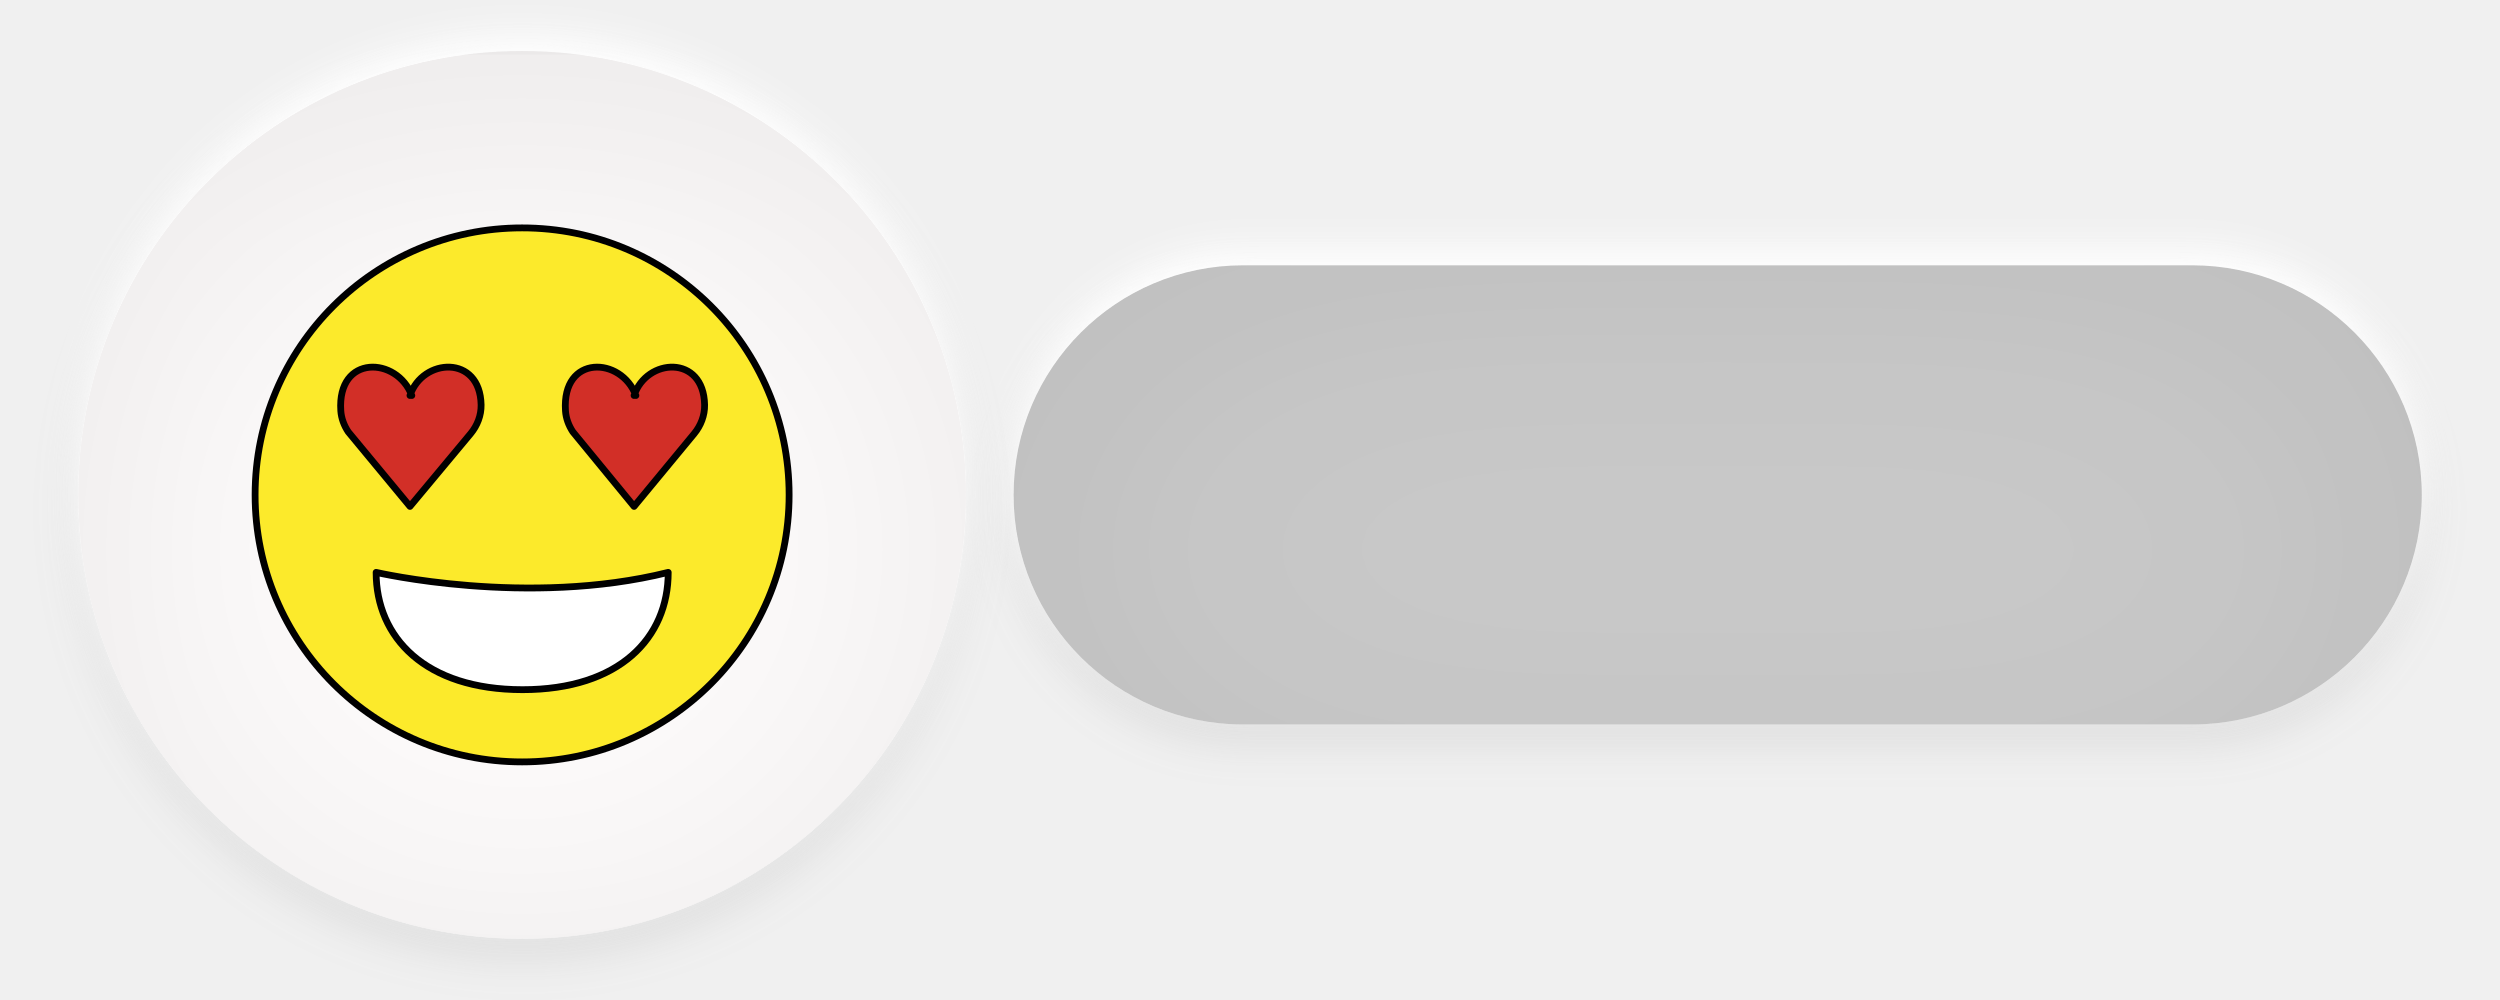
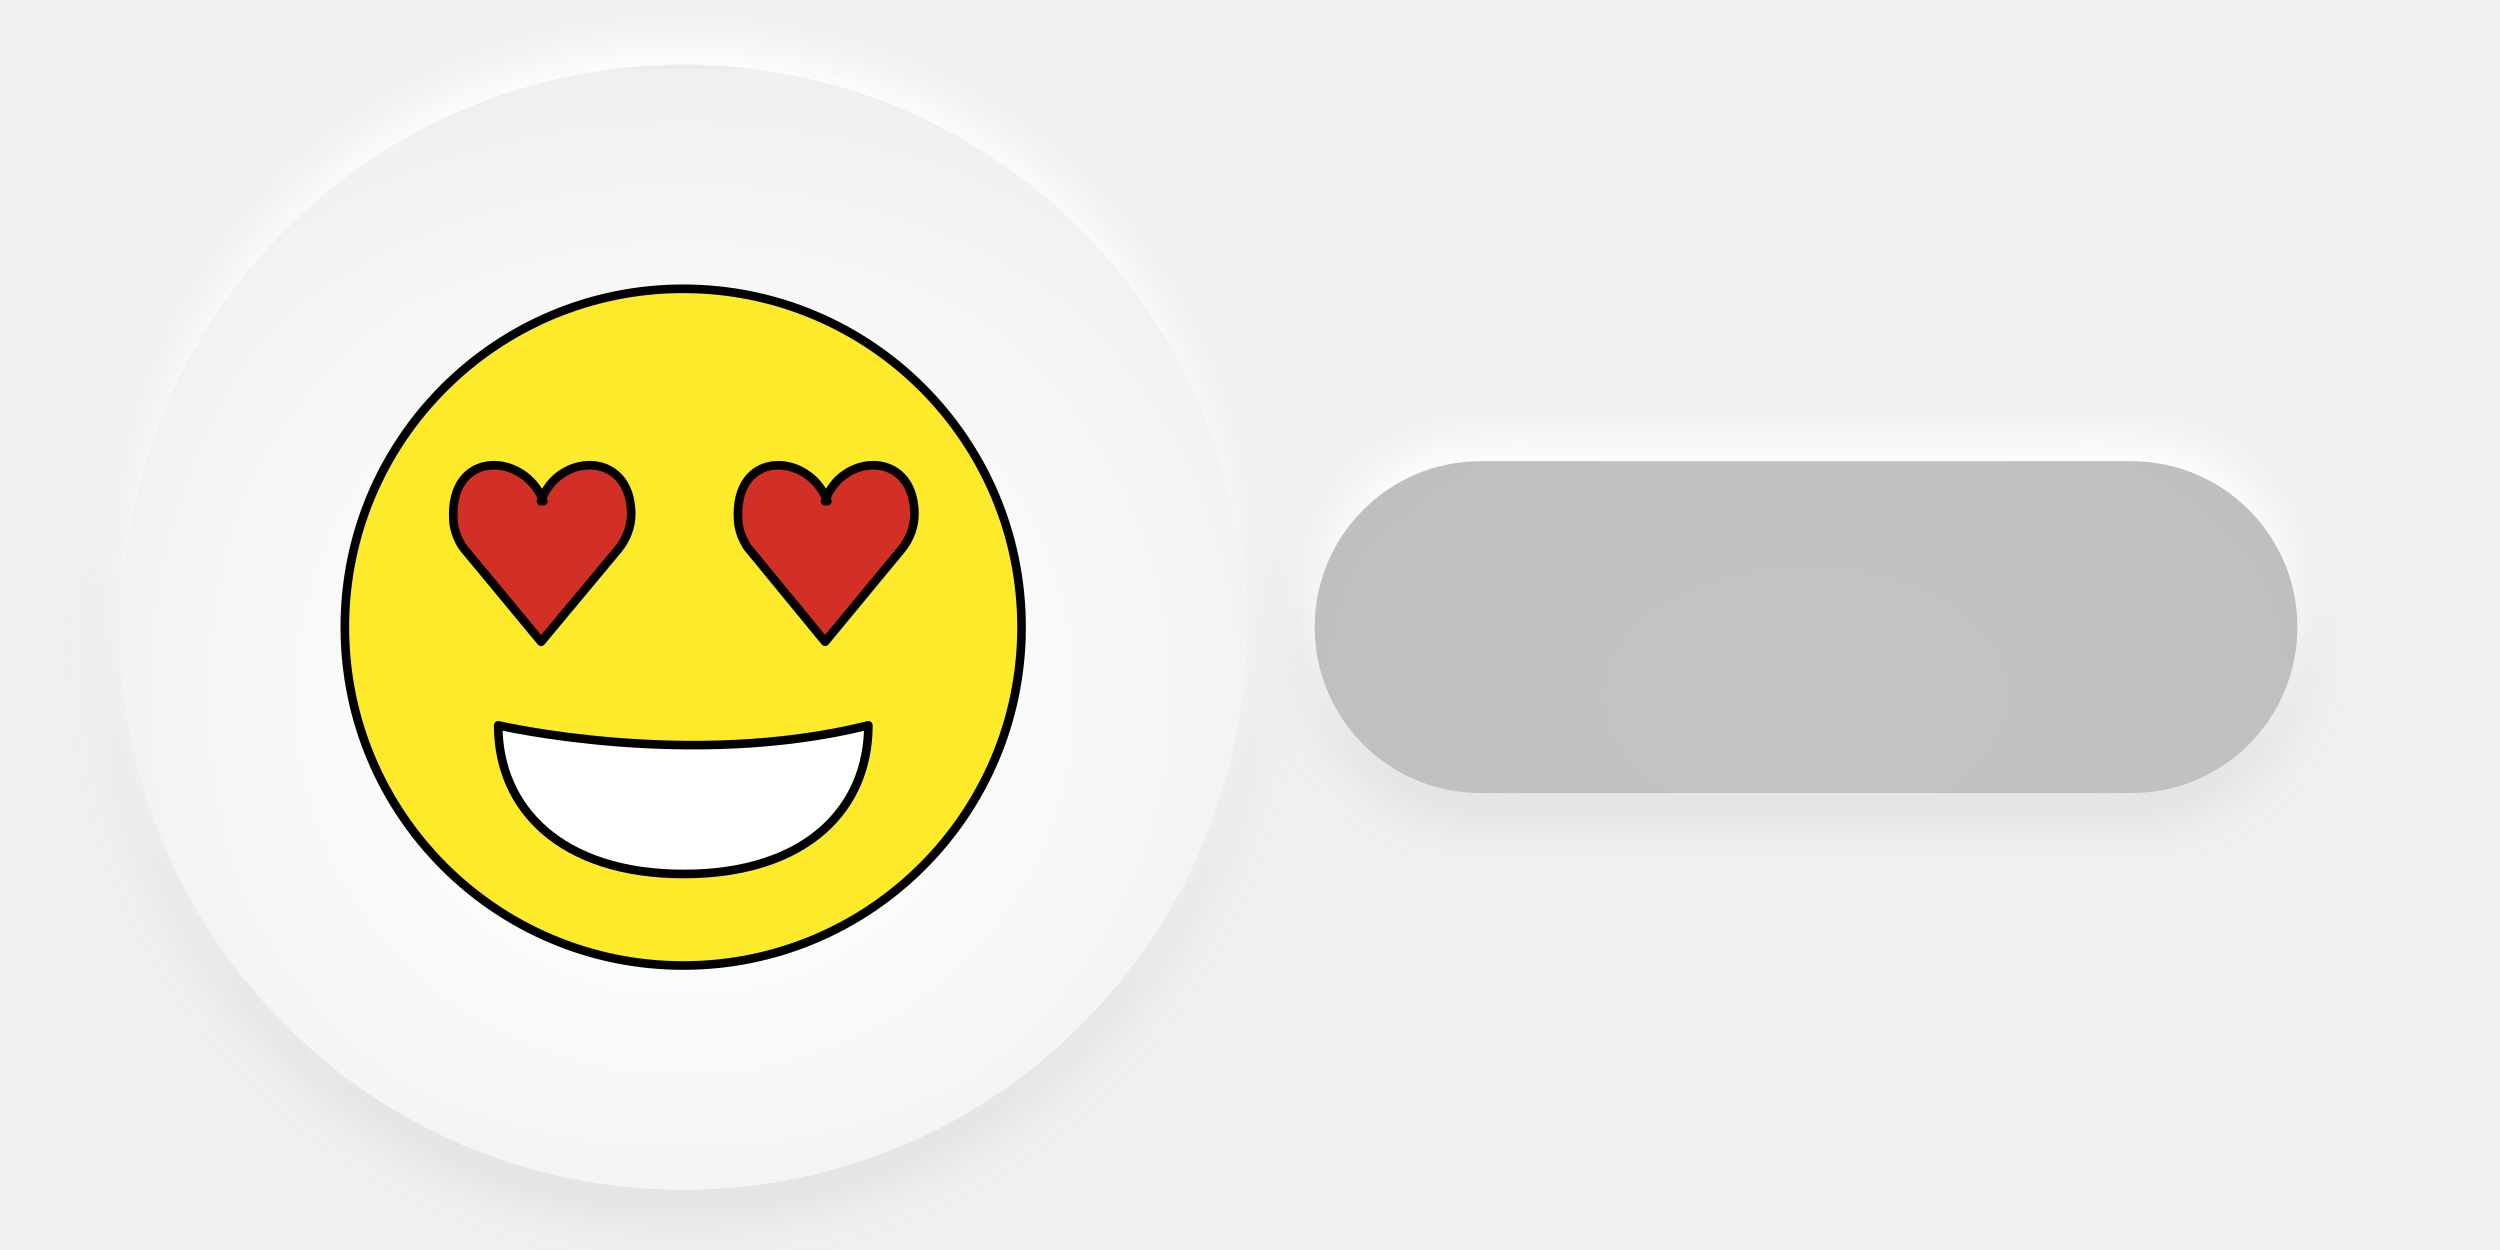
- <svg xmlns="http://www.w3.org/2000/svg" xmlns:xlink="http://www.w3.org/1999/xlink" id="emoji" width="200px" height="80px" viewBox="0 0 715 294" version="1.1">
+ <svg xmlns="http://www.w3.org/2000/svg" xmlns:xlink="http://www.w3.org/1999/xlink" id="emoji" width="160" height="80" viewBox="0 0 550 290" version="1.1">
  <defs>
-     <rect id="path-vtzmd_ykt7-1" x="288" y="78" width="414" height="135" rx="67.5" />
+     <rect id="my-rect" x="290" y="107" width="228" height="77" rx="38.5" />
    <filter x="-5.3%" y="-17.8%" width="110.6%" height="137.8%" filterUnits="objectBoundingBox" id="filter-vtzmd_ykt7-2">
      <feOffset dx="0" dy="5" in="SourceAlpha" result="shadowOffsetOuter1" />
      <feGaussianBlur stdDeviation="6.5" in="shadowOffsetOuter1" result="shadowBlurOuter1" />
      <feComposite in="shadowBlurOuter1" in2="SourceAlpha" operator="out" result="shadowBlurOuter1" />
      <feColorMatrix values="0 0 0 0 0.86   0 0 0 0 0.86   0 0 0 0 0.86  0 0 0 1 0" type="matrix" in="shadowBlurOuter1" result="shadowMatrixOuter1" />
      <feOffset dx="0" dy="-5" in="SourceAlpha" result="shadowOffsetOuter2" />
      <feGaussianBlur stdDeviation="5" in="shadowOffsetOuter2" result="shadowBlurOuter2" />
      <feComposite in="shadowBlurOuter2" in2="SourceAlpha" operator="out" result="shadowBlurOuter2" />
      <feColorMatrix values="0 0 0 0 1   0 0 0 0 1   0 0 0 0 1  0 0 0 1 0" type="matrix" in="shadowBlurOuter2" result="shadowMatrixOuter2" />
      <feMerge>
        <feMergeNode in="shadowMatrixOuter1" />
        <feMergeNode in="shadowMatrixOuter2" />
      </feMerge>
    </filter>
    <filter x="-19.2%" y="-60.4%" width="138.4%" height="223.0%" filterUnits="objectBoundingBox" id="filter-vtzmd_ykt7-3">
      <feGaussianBlur stdDeviation="58.5" in="SourceAlpha" result="shadowBlurInner1" />
      <feOffset dx="0" dy="16" in="shadowBlurInner1" result="shadowOffsetInner1" />
      <feComposite in="shadowOffsetInner1" in2="SourceAlpha" operator="arithmetic" k2="-1" k3="1" result="shadowInnerInner1" />
      <feColorMatrix values="0 0 0 0 0   0 0 0 0 0   0 0 0 0 0  0 0 0 0.078 0" type="matrix" in="shadowInnerInner1" />
    </filter>
    <circle id="path-vtzmd_ykt7-4" cx="143.5" cy="145.5" r="130.5" />
    <filter x="-8.4%" y="-9.2%" width="116.9%" height="119.5%" filterUnits="objectBoundingBox" id="filter-vtzmd_ykt7-5">
      <feOffset dx="0" dy="5" in="SourceAlpha" result="shadowOffsetOuter1" />
      <feGaussianBlur stdDeviation="6.5" in="shadowOffsetOuter1" result="shadowBlurOuter1" />
      <feColorMatrix values="0 0 0 0 0.86   0 0 0 0 0.86   0 0 0 0 0.86  0 0 0 1 0" type="matrix" in="shadowBlurOuter1" result="shadowMatrixOuter1" />
      <feOffset dx="0" dy="-5" in="SourceAlpha" result="shadowOffsetOuter2" />
      <feGaussianBlur stdDeviation="5" in="shadowOffsetOuter2" result="shadowBlurOuter2" />
      <feColorMatrix values="0 0 0 0 1   0 0 0 0 1   0 0 0 0 1  0 0 0 1 0" type="matrix" in="shadowBlurOuter2" result="shadowMatrixOuter2" />
      <feMerge>
        <feMergeNode in="shadowMatrixOuter1" />
        <feMergeNode in="shadowMatrixOuter2" />
      </feMerge>
    </filter>
    <filter x="-30.5%" y="-31.2%" width="160.9%" height="163.6%" filterUnits="objectBoundingBox" id="filter-vtzmd_ykt7-6">
      <feGaussianBlur stdDeviation="58.5" in="SourceAlpha" result="shadowBlurInner1" />
      <feOffset dx="0" dy="16" in="shadowBlurInner1" result="shadowOffsetInner1" />
      <feComposite in="shadowOffsetInner1" in2="SourceAlpha" operator="arithmetic" k2="-1" k3="1" result="shadowInnerInner1" />
      <feColorMatrix values="0 0 0 0 0   0 0 0 0 0   0 0 0 0 0  0 0 0 0.078 0" type="matrix" in="shadowInnerInner1" />
    </filter>
  </defs>
  <g id="Page-1" stroke="none" stroke-width="1" fill="none" fill-rule="evenodd">
    <g id="Rectangle-Copy-2">
-       <use fill="black" fill-opacity="1" filter="url(#filter-vtzmd_ykt7-2)" xlink:href="#path-vtzmd_ykt7-1" />
-       <use fill-opacity="0.15" fill="#000000" fill-rule="evenodd" xlink:href="#path-vtzmd_ykt7-1" />
-       <use fill="black" fill-opacity="1" filter="url(#filter-vtzmd_ykt7-3)" xlink:href="#path-vtzmd_ykt7-1" />
+       <use fill="black" fill-opacity="1" filter="url(#filter-vtzmd_ykt7-2)" xlink:href="#my-rect" />
+       <use fill-opacity="0.15" fill="#000000" fill-rule="evenodd" xlink:href="#my-rect" />
+       <use fill="black" fill-opacity="1" filter="url(#filter-vtzmd_ykt7-3)" xlink:href="#my-rect" />
    </g>
    <g id="Oval-Copy-2">
      <use fill="black" fill-opacity="1" filter="url(#filter-vtzmd_ykt7-5)" xlink:href="#path-vtzmd_ykt7-4" />
-       <use fill="#FFFDFD" fill-rule="evenodd" xlink:href="#path-vtzmd_ykt7-4" />
+       <use fill="#FFFFFF" fill-rule="evenodd" xlink:href="#path-vtzmd_ykt7-4" />
      <use fill="black" fill-opacity="1" filter="url(#filter-vtzmd_ykt7-6)" xlink:href="#path-vtzmd_ykt7-4" />
    </g>
    <g>
      <g id="Group" transform="translate(65, 67)">
        <g id="color" fill-rule="nonzero">
          <circle id="Oval" fill="#FCEA2B" cx="78.5" cy="78.5" r="78.5" />
          <path d="M46.073,49.279 C41.755,37.831 24.09,37.099 25.196,53.777 C25.344,55.99 26.156,58.119 27.386,59.966 L45.536,81.886 L45.536,81.886 L63.356,60.5 C65.334,58.123 66.504,55.115 66.445,52.018 C66.15,37.163 49.206,38.246 45.532,49.275" id="Path" fill="#D22F27" />
          <path d="M111.952,49.279 C107.67,37.831 90.152,37.099 91.249,53.777 C91.395,55.99 92.2,58.119 93.42,59.966 L111.419,81.886 L111.419,81.886 L129.091,60.5 C131.053,58.123 132.213,55.115 132.154,52.018 C131.862,37.163 115.058,38.246 111.415,49.275" id="Path" fill="#D22F27" />
          <path d="M121.456,101.277 C121.456,120.491 107.195,135.764 78.609,135.764 C50.028,135.764 35.581,120.444 35.581,101.277 C35.581,101.277 80.037,111.622 121.456,101.277 Z" id="Path" fill="#FFFFFF" />
        </g>
        <g id="line" stroke="#000000" stroke-linecap="round" stroke-linejoin="round" stroke-width="2">
          <circle id="Oval" cx="78.5" cy="78.5" r="78.5" />
          <path d="M121.456,101.277 C121.456,120.491 107.195,135.764 78.609,135.764 C50.028,135.764 35.581,120.444 35.581,101.277 C35.581,101.277 80.037,111.622 121.456,101.277 Z" id="Path" />
          <path d="M46.073,49.279 C41.755,37.831 24.09,37.099 25.196,53.777 C25.344,55.99 26.156,58.119 27.386,59.966 L45.536,81.886 L45.536,81.886 L63.356,60.5 C65.334,58.123 66.504,55.115 66.445,52.018 C66.15,37.163 49.206,38.246 45.532,49.275" id="Path" />
          <path d="M111.952,49.279 C107.67,37.831 90.152,37.099 91.249,53.777 C91.395,55.99 92.2,58.119 93.42,59.966 L111.419,81.886 L111.419,81.886 L129.091,60.5 C131.053,58.123 132.213,55.115 132.154,52.018 C131.862,37.163 115.058,38.246 111.415,49.275" id="Path" />
        </g>
      </g>
      <animateTransform id="animate" attributeName="transform" attributeType="XML" type="rotate" from="0 143.5 145.5" to="360 143.5 145.5" dur="2s" repeatCount="indefinite" />
    </g>
    <text id="my-text" />
  </g>
</svg>
